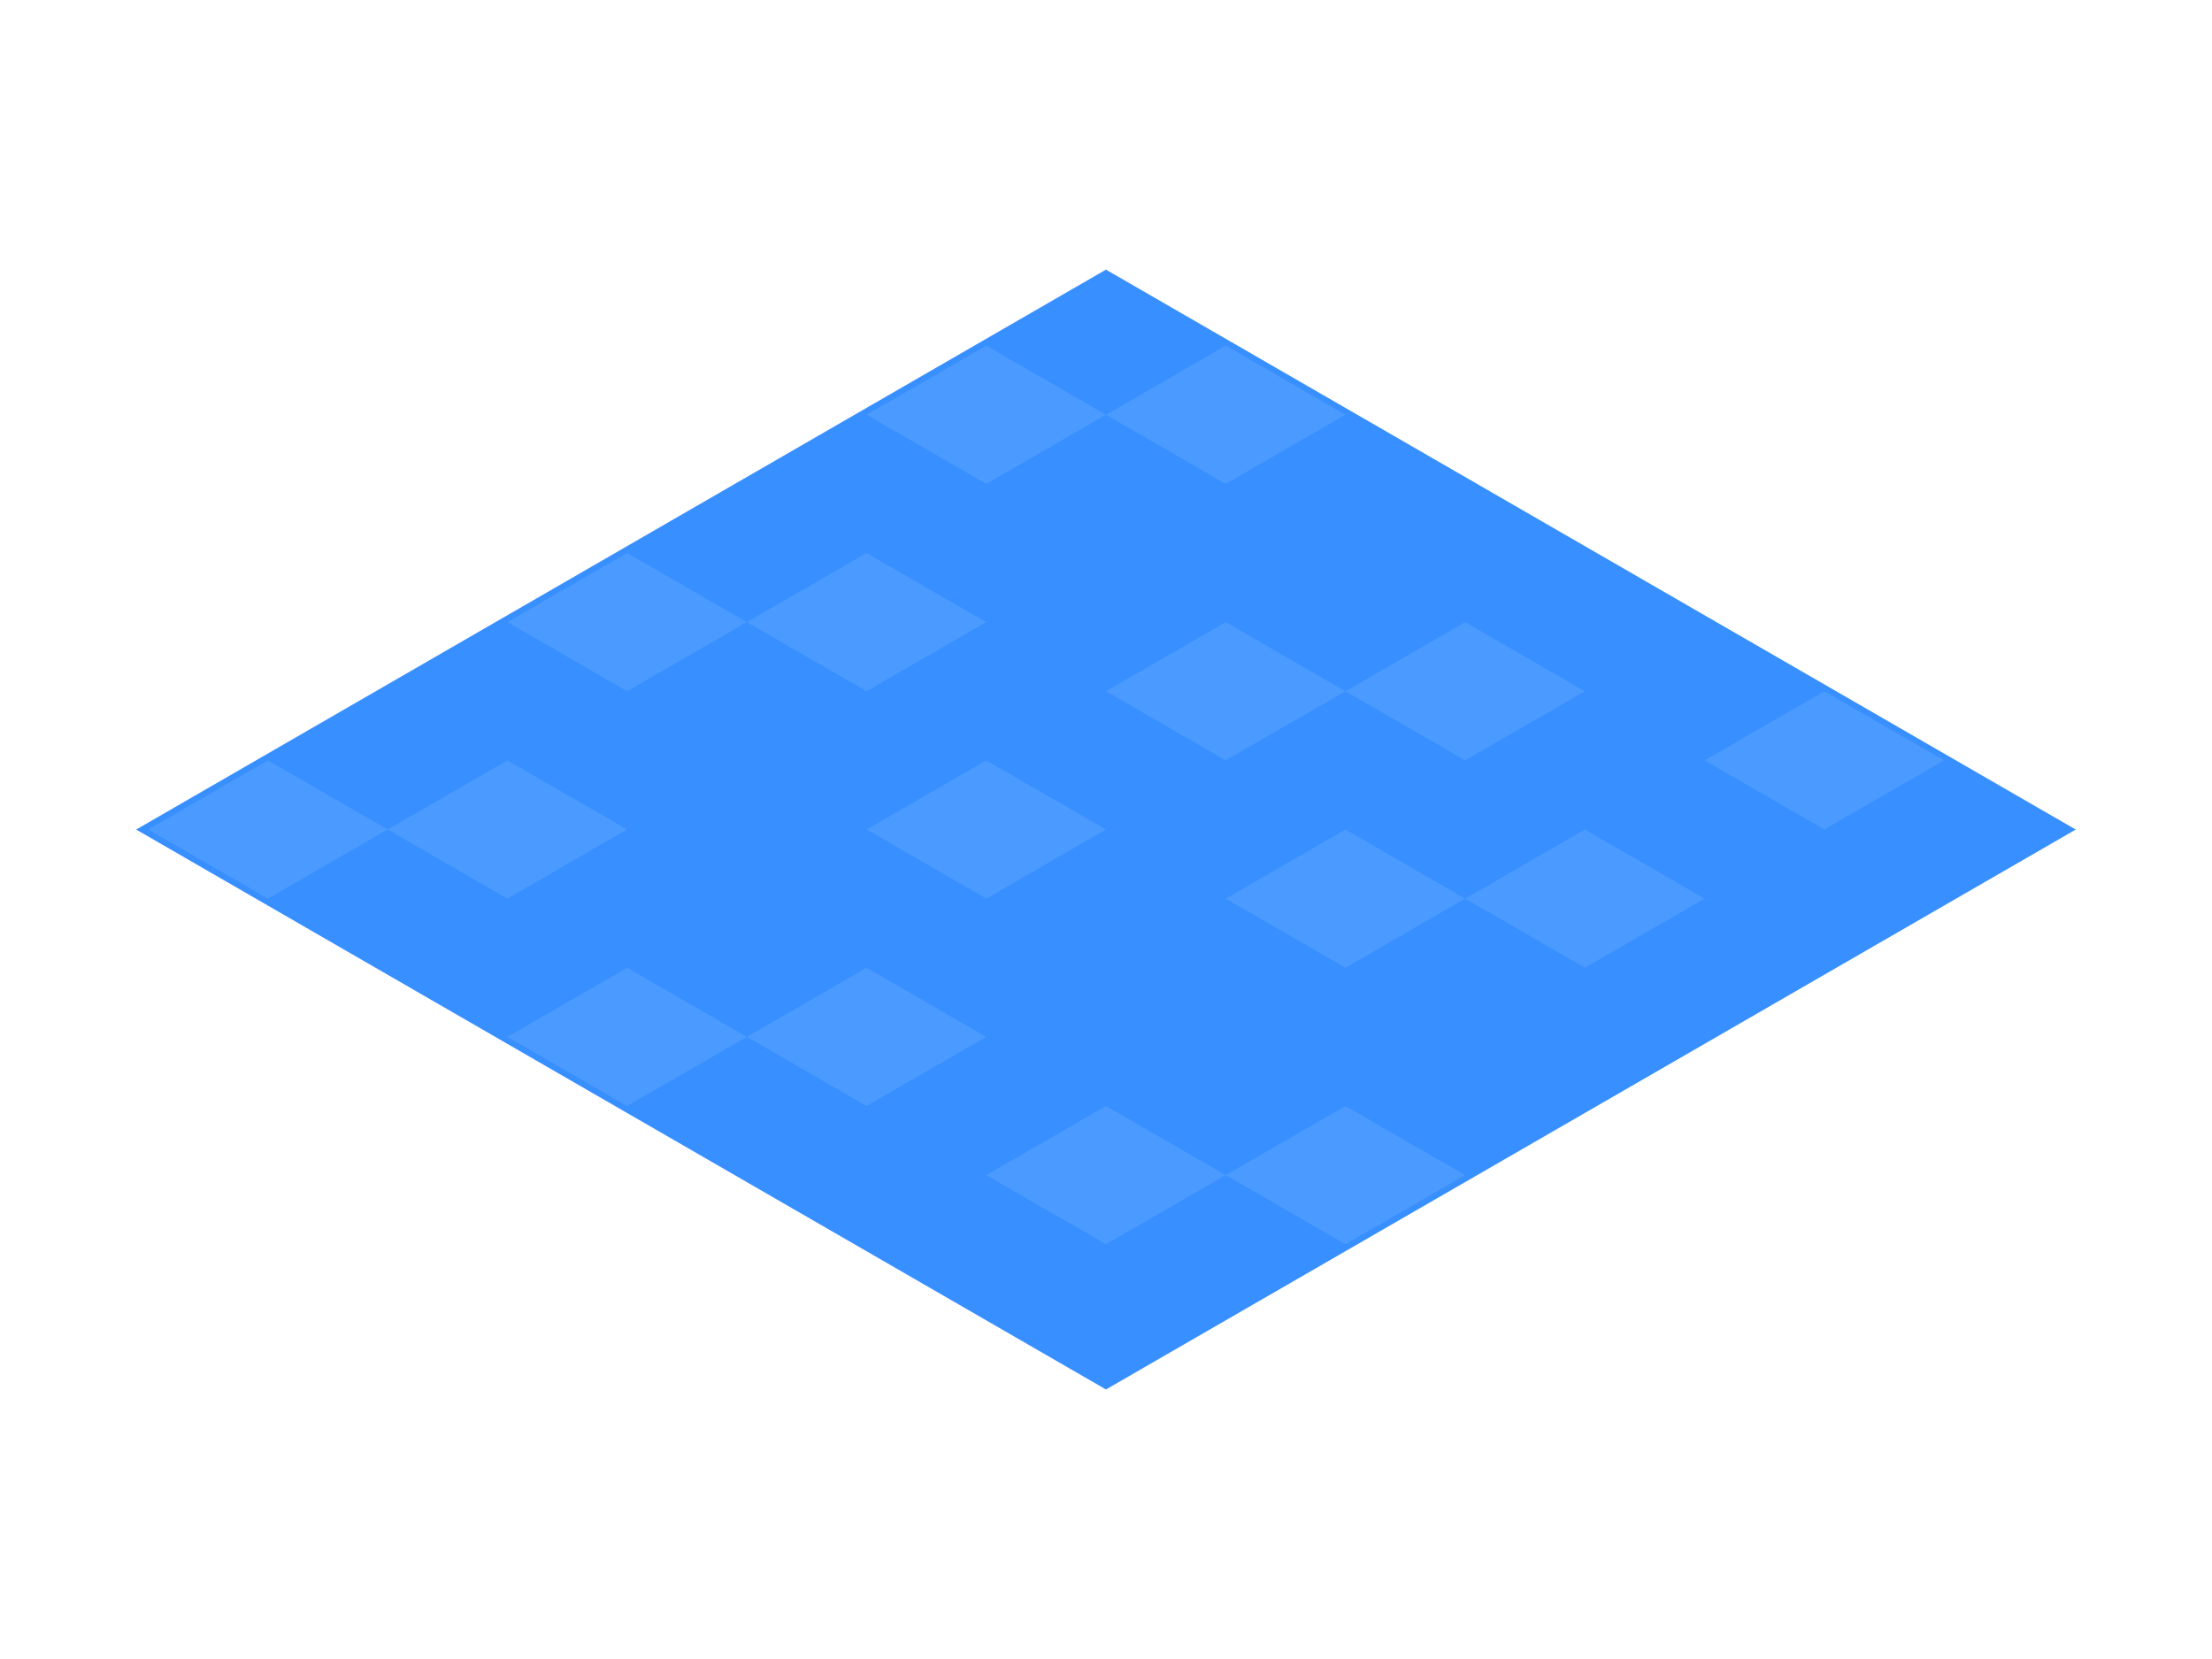
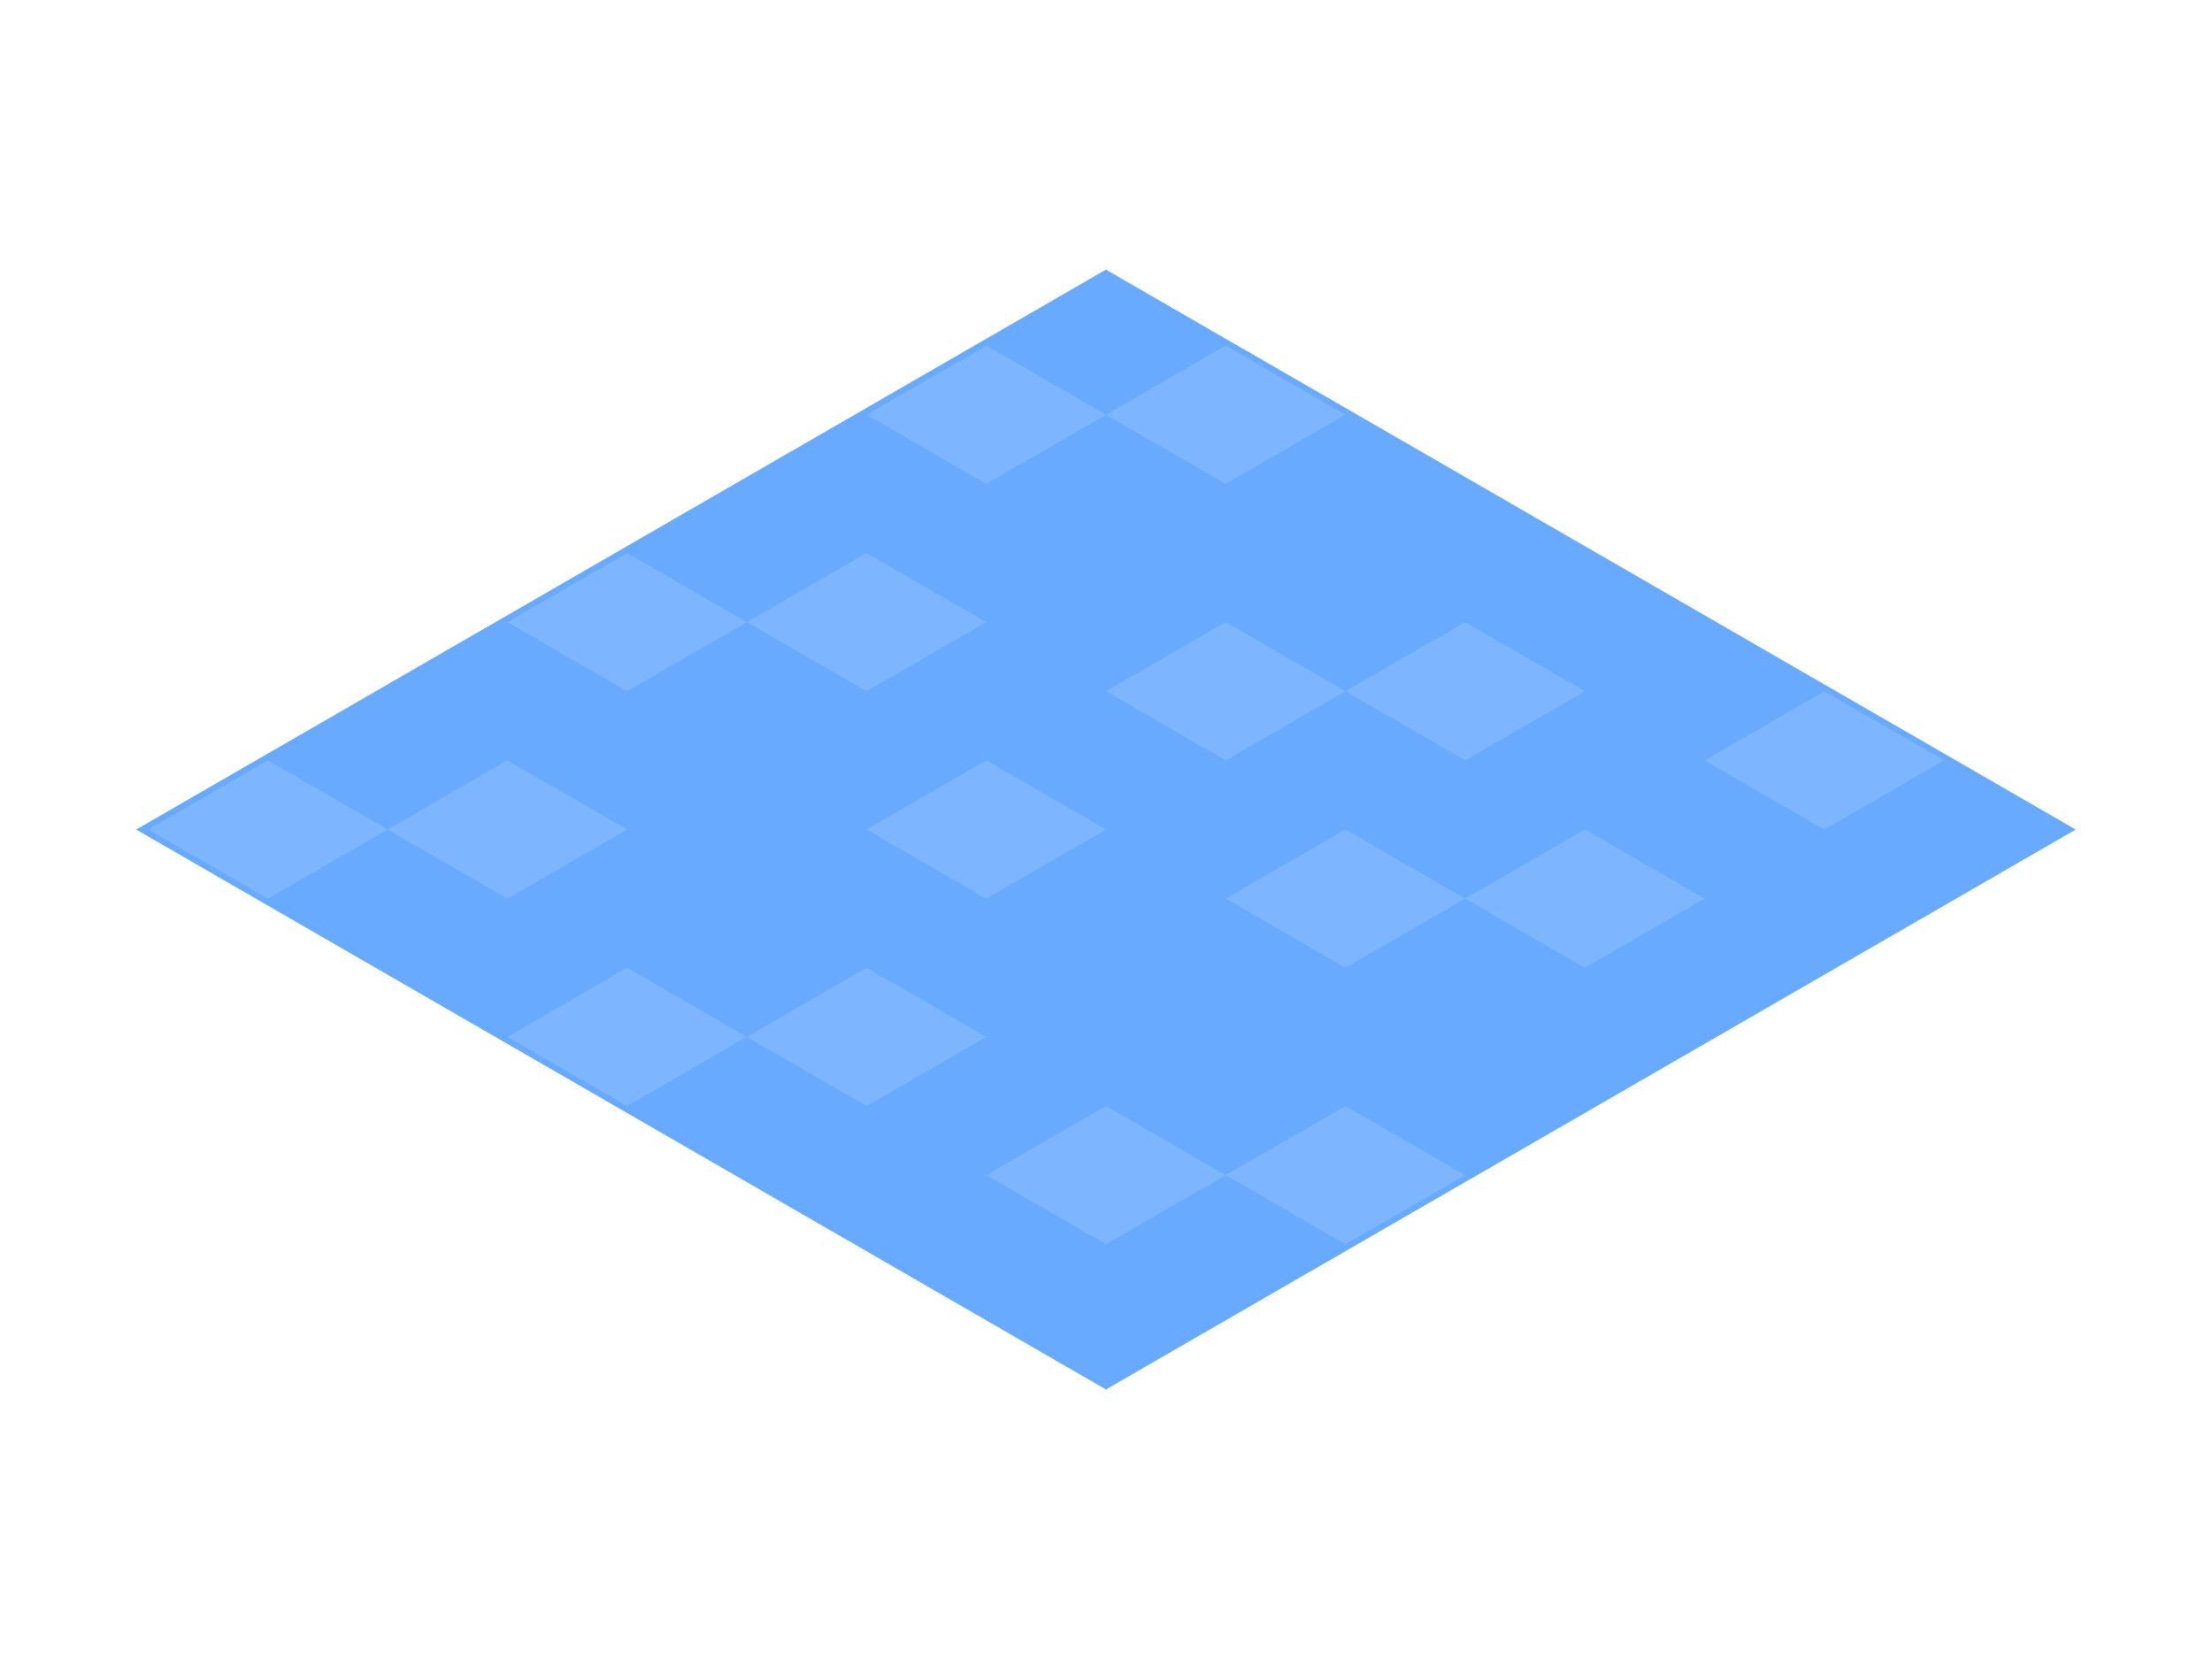
<svg xmlns="http://www.w3.org/2000/svg" id="svg8" version="1.1" viewBox="0 0 21.167 15.875" height="60" width="80">
  <defs id="defs2" />
  <g transform="translate(0,-281.125)" id="layer1">
-     <path id="path4526" d="m 10.583,283.705 9.28,5.358 -9.28,5.358 -9.28,-5.358 z" style="opacity:1;vector-effect:none;fill:#388fff;fill-opacity:1;stroke:none;stroke-width:0.132;stroke-linecap:butt;stroke-linejoin:miter;stroke-miterlimit:4;stroke-dasharray:none;stroke-dashoffset:0;stroke-opacity:1;font-variant-east_asian:normal" />
-     <path id="path5799" transform="matrix(0.2645833,0,0,0.2645833,0,281.125)" d="M 35.67 12.5 L 31.34 15 L 35.67 17.5 L 40 15 L 35.67 12.5 z M 40 15 L 44.33 17.5 L 48.66 15 L 44.33 12.5 L 40 15 z M 22.68 20 L 18.35 22.5 L 22.68 25 L 27.01 22.5 L 22.68 20 z M 27.01 22.5 L 31.34 25 L 35.67 22.5 L 31.34 20 L 27.01 22.5 z M 44.33 22.5 L 40 25 L 44.33 27.5 L 48.66 25 L 44.33 22.5 z M 48.66 25 L 52.99 27.5 L 57.32 25 L 52.99 22.5 L 48.66 25 z M 65.98 25 L 61.65 27.5 L 65.98 30 L 70.311 27.5 L 65.98 25 z M 9.689 27.5 L 5.359 30 L 9.689 32.5 L 14.02 30 L 9.689 27.5 z M 14.02 30 L 18.35 32.5 L 22.68 30 L 18.35 27.5 L 14.02 30 z M 35.67 27.5 L 31.34 30 L 35.67 32.5 L 40 30 L 35.67 27.5 z M 48.66 30 L 44.33 32.5 L 48.66 35 L 52.99 32.5 L 48.66 30 z M 52.99 32.5 L 57.32 35 L 61.65 32.5 L 57.32 30 L 52.99 32.5 z M 22.68 35 L 18.35 37.5 L 22.68 40 L 27.01 37.5 L 22.68 35 z M 27.01 37.5 L 31.34 40 L 35.67 37.5 L 31.34 35 L 27.01 37.5 z M 40 40 L 35.67 42.5 L 40 45 L 44.33 42.5 L 40 40 z M 44.33 42.5 L 48.66 45 L 52.99 42.5 L 48.66 40 L 44.33 42.5 z " style="opacity:1;vector-effect:none;fill:#4b9aff;fill-opacity:1;stroke:none;stroke-width:0.5;stroke-linecap:butt;stroke-linejoin:miter;stroke-miterlimit:4;stroke-dasharray:none;stroke-dashoffset:0;stroke-opacity:1" />
+     <path id="path4526" d="m 10.583,283.705 9.28,5.358 -9.28,5.358 -9.28,-5.358 z" style="opacity:1;vector-effect:none;fill:#67aaff;fill-opacity:1;stroke:none;stroke-width:0.132;stroke-linecap:butt;stroke-linejoin:miter;stroke-miterlimit:4;stroke-dasharray:none;stroke-dashoffset:0;stroke-opacity:1;font-variant-east_asian:normal" />
+     <path id="path5799" transform="matrix(0.2645833,0,0,0.2645833,0,281.125)" d="M 35.67 12.5 L 31.34 15 L 35.67 17.5 L 40 15 L 35.67 12.5 z M 40 15 L 44.33 17.5 L 48.66 15 L 44.33 12.5 L 40 15 z M 22.68 20 L 18.35 22.5 L 22.68 25 L 27.01 22.5 L 22.68 20 z M 27.01 22.5 L 31.34 25 L 35.67 22.5 L 31.34 20 L 27.01 22.5 z M 44.33 22.5 L 40 25 L 44.33 27.5 L 48.66 25 L 44.33 22.5 z M 48.66 25 L 52.99 27.5 L 57.32 25 L 52.99 22.5 L 48.66 25 z M 65.98 25 L 61.65 27.5 L 65.98 30 L 70.311 27.5 L 65.98 25 z M 9.689 27.5 L 5.359 30 L 9.689 32.5 L 14.02 30 L 9.689 27.5 z M 14.02 30 L 18.35 32.5 L 22.68 30 L 18.35 27.5 L 14.02 30 z M 35.67 27.5 L 31.34 30 L 35.67 32.5 L 40 30 L 35.67 27.5 z M 48.66 30 L 44.33 32.5 L 48.66 35 L 52.99 32.5 L 48.66 30 z M 52.99 32.5 L 57.32 35 L 61.65 32.5 L 57.32 30 L 52.99 32.5 z M 22.68 35 L 18.35 37.5 L 22.68 40 L 27.01 37.5 L 22.68 35 z M 27.01 37.5 L 31.34 40 L 35.67 37.5 L 31.34 35 L 27.01 37.5 z M 40 40 L 35.67 42.5 L 40 45 L 44.33 42.5 L 40 40 z M 44.33 42.5 L 48.66 45 L 52.99 42.5 L 48.66 40 L 44.33 42.5 z " style="opacity:1;vector-effect:none;fill:#7db6ff;fill-opacity:1;stroke:none;stroke-width:0.5;stroke-linecap:butt;stroke-linejoin:miter;stroke-miterlimit:4;stroke-dasharray:none;stroke-dashoffset:0;stroke-opacity:1" />
  </g>
</svg>
